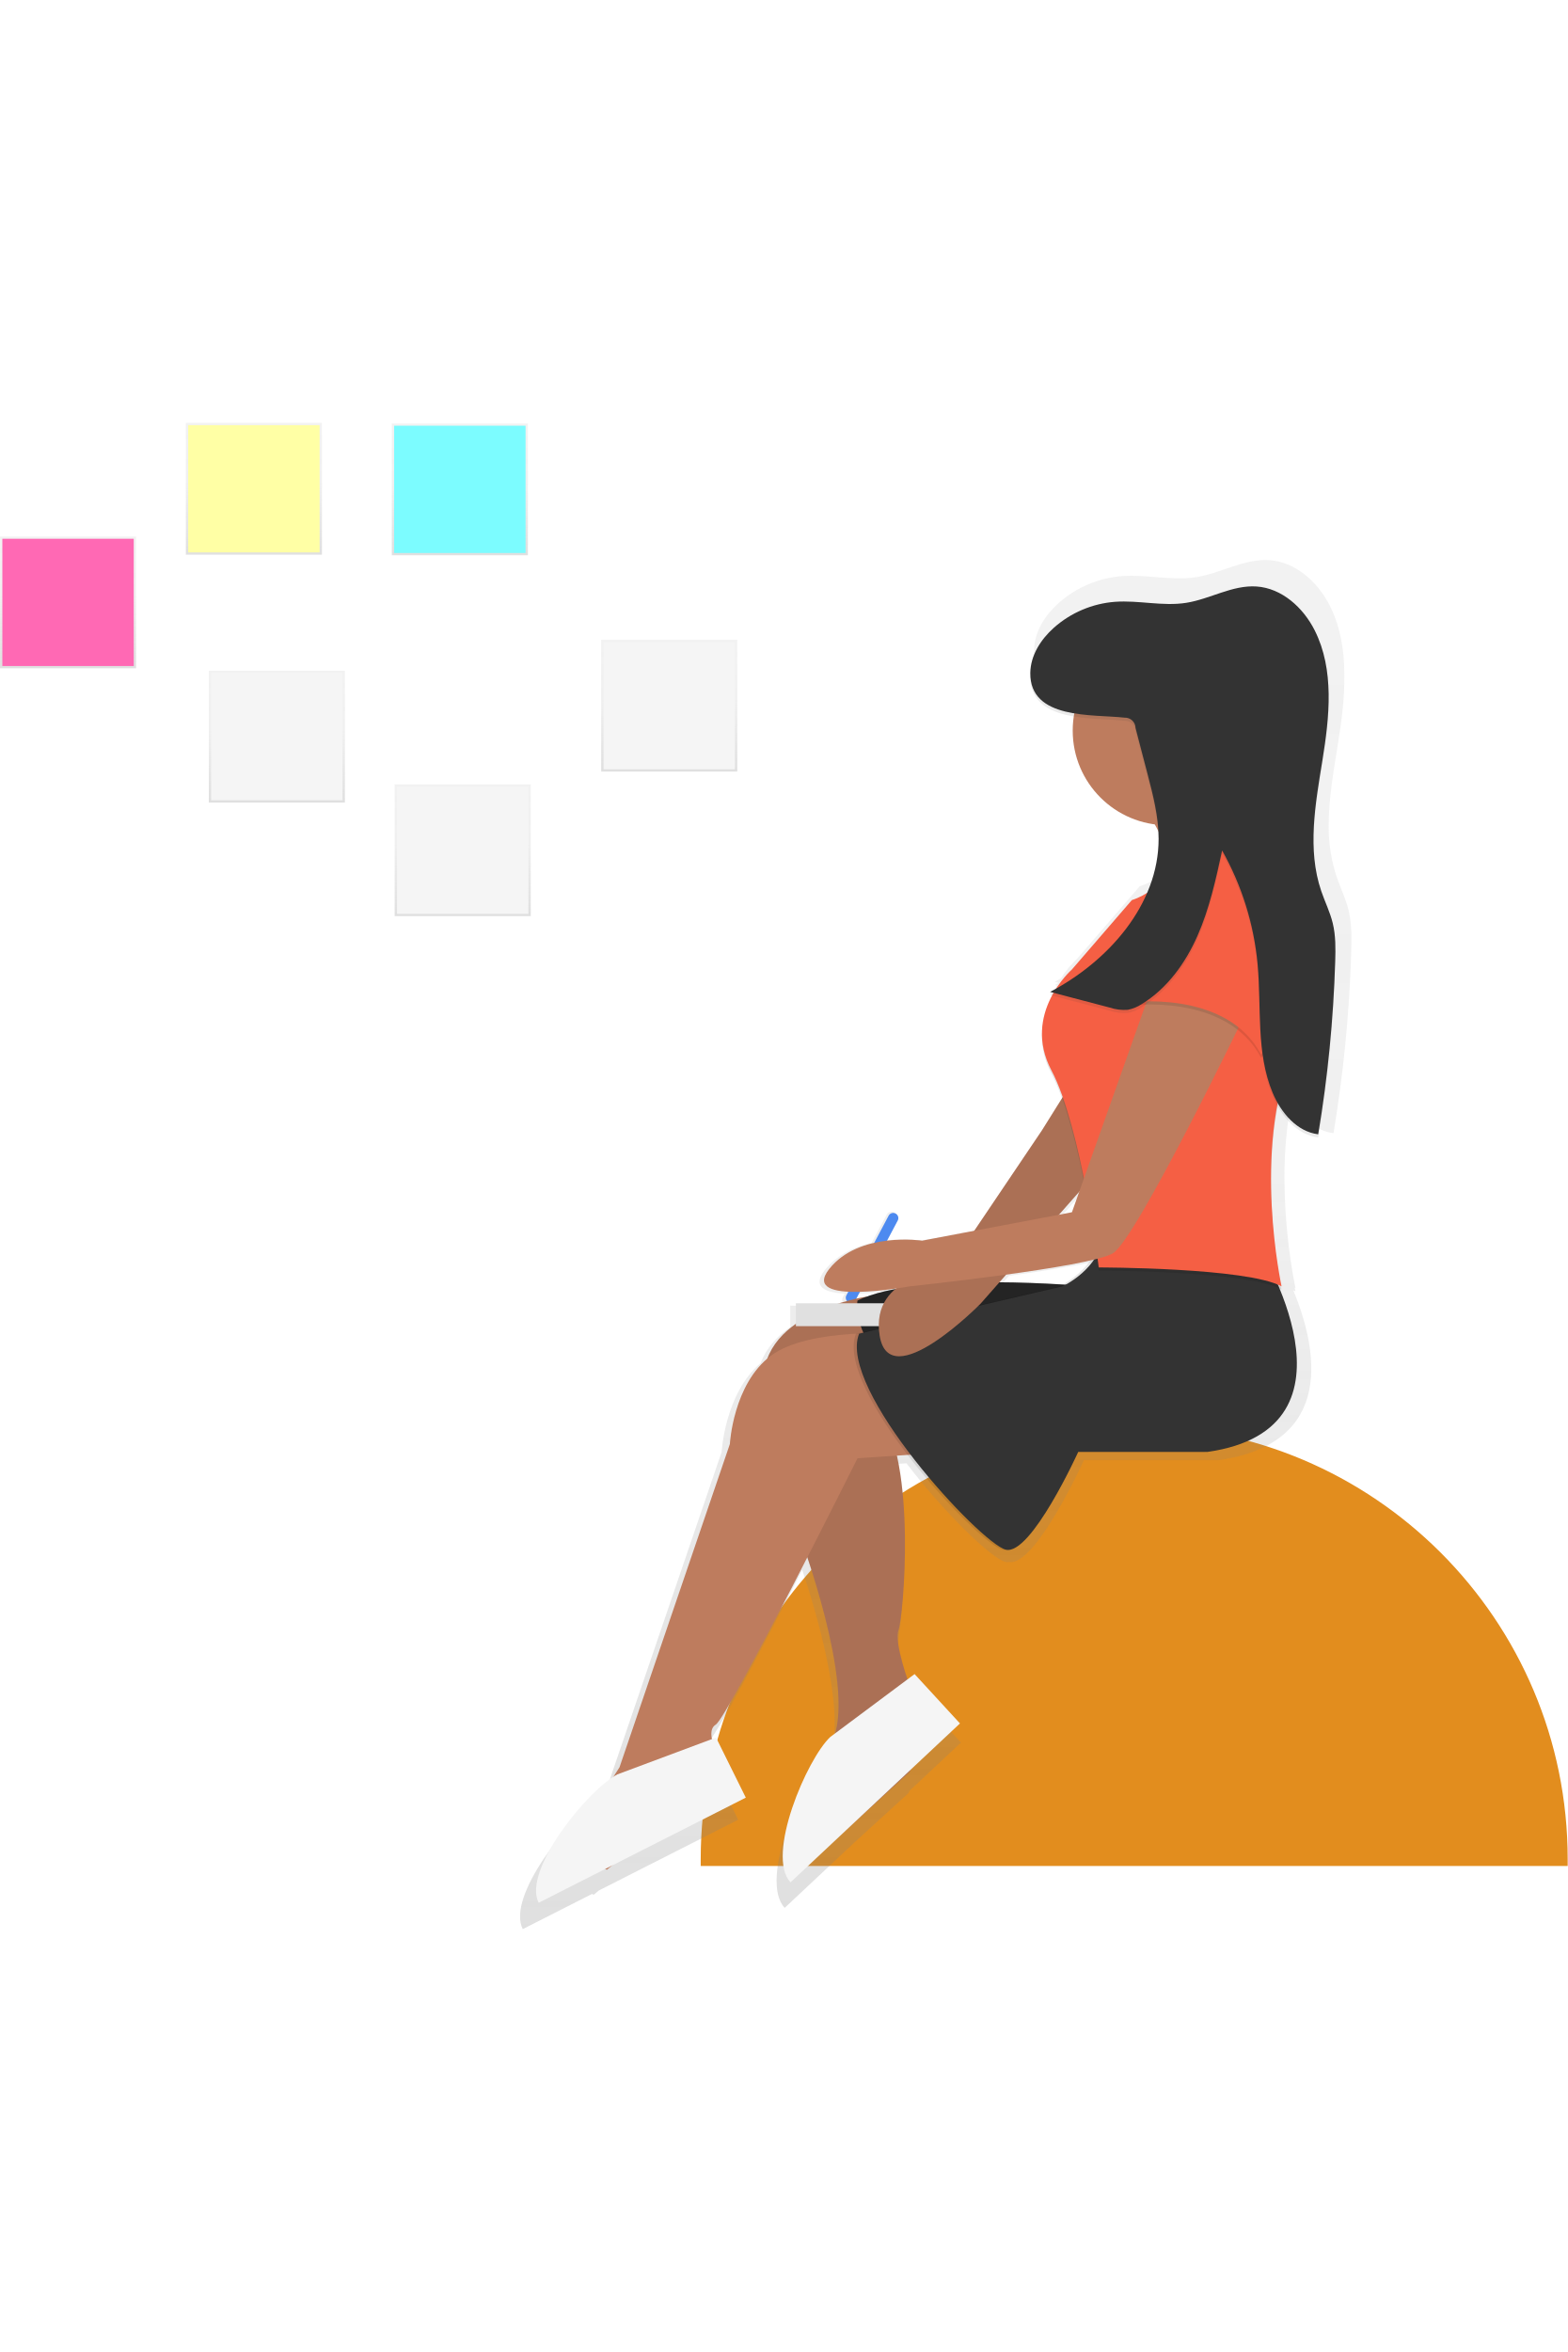
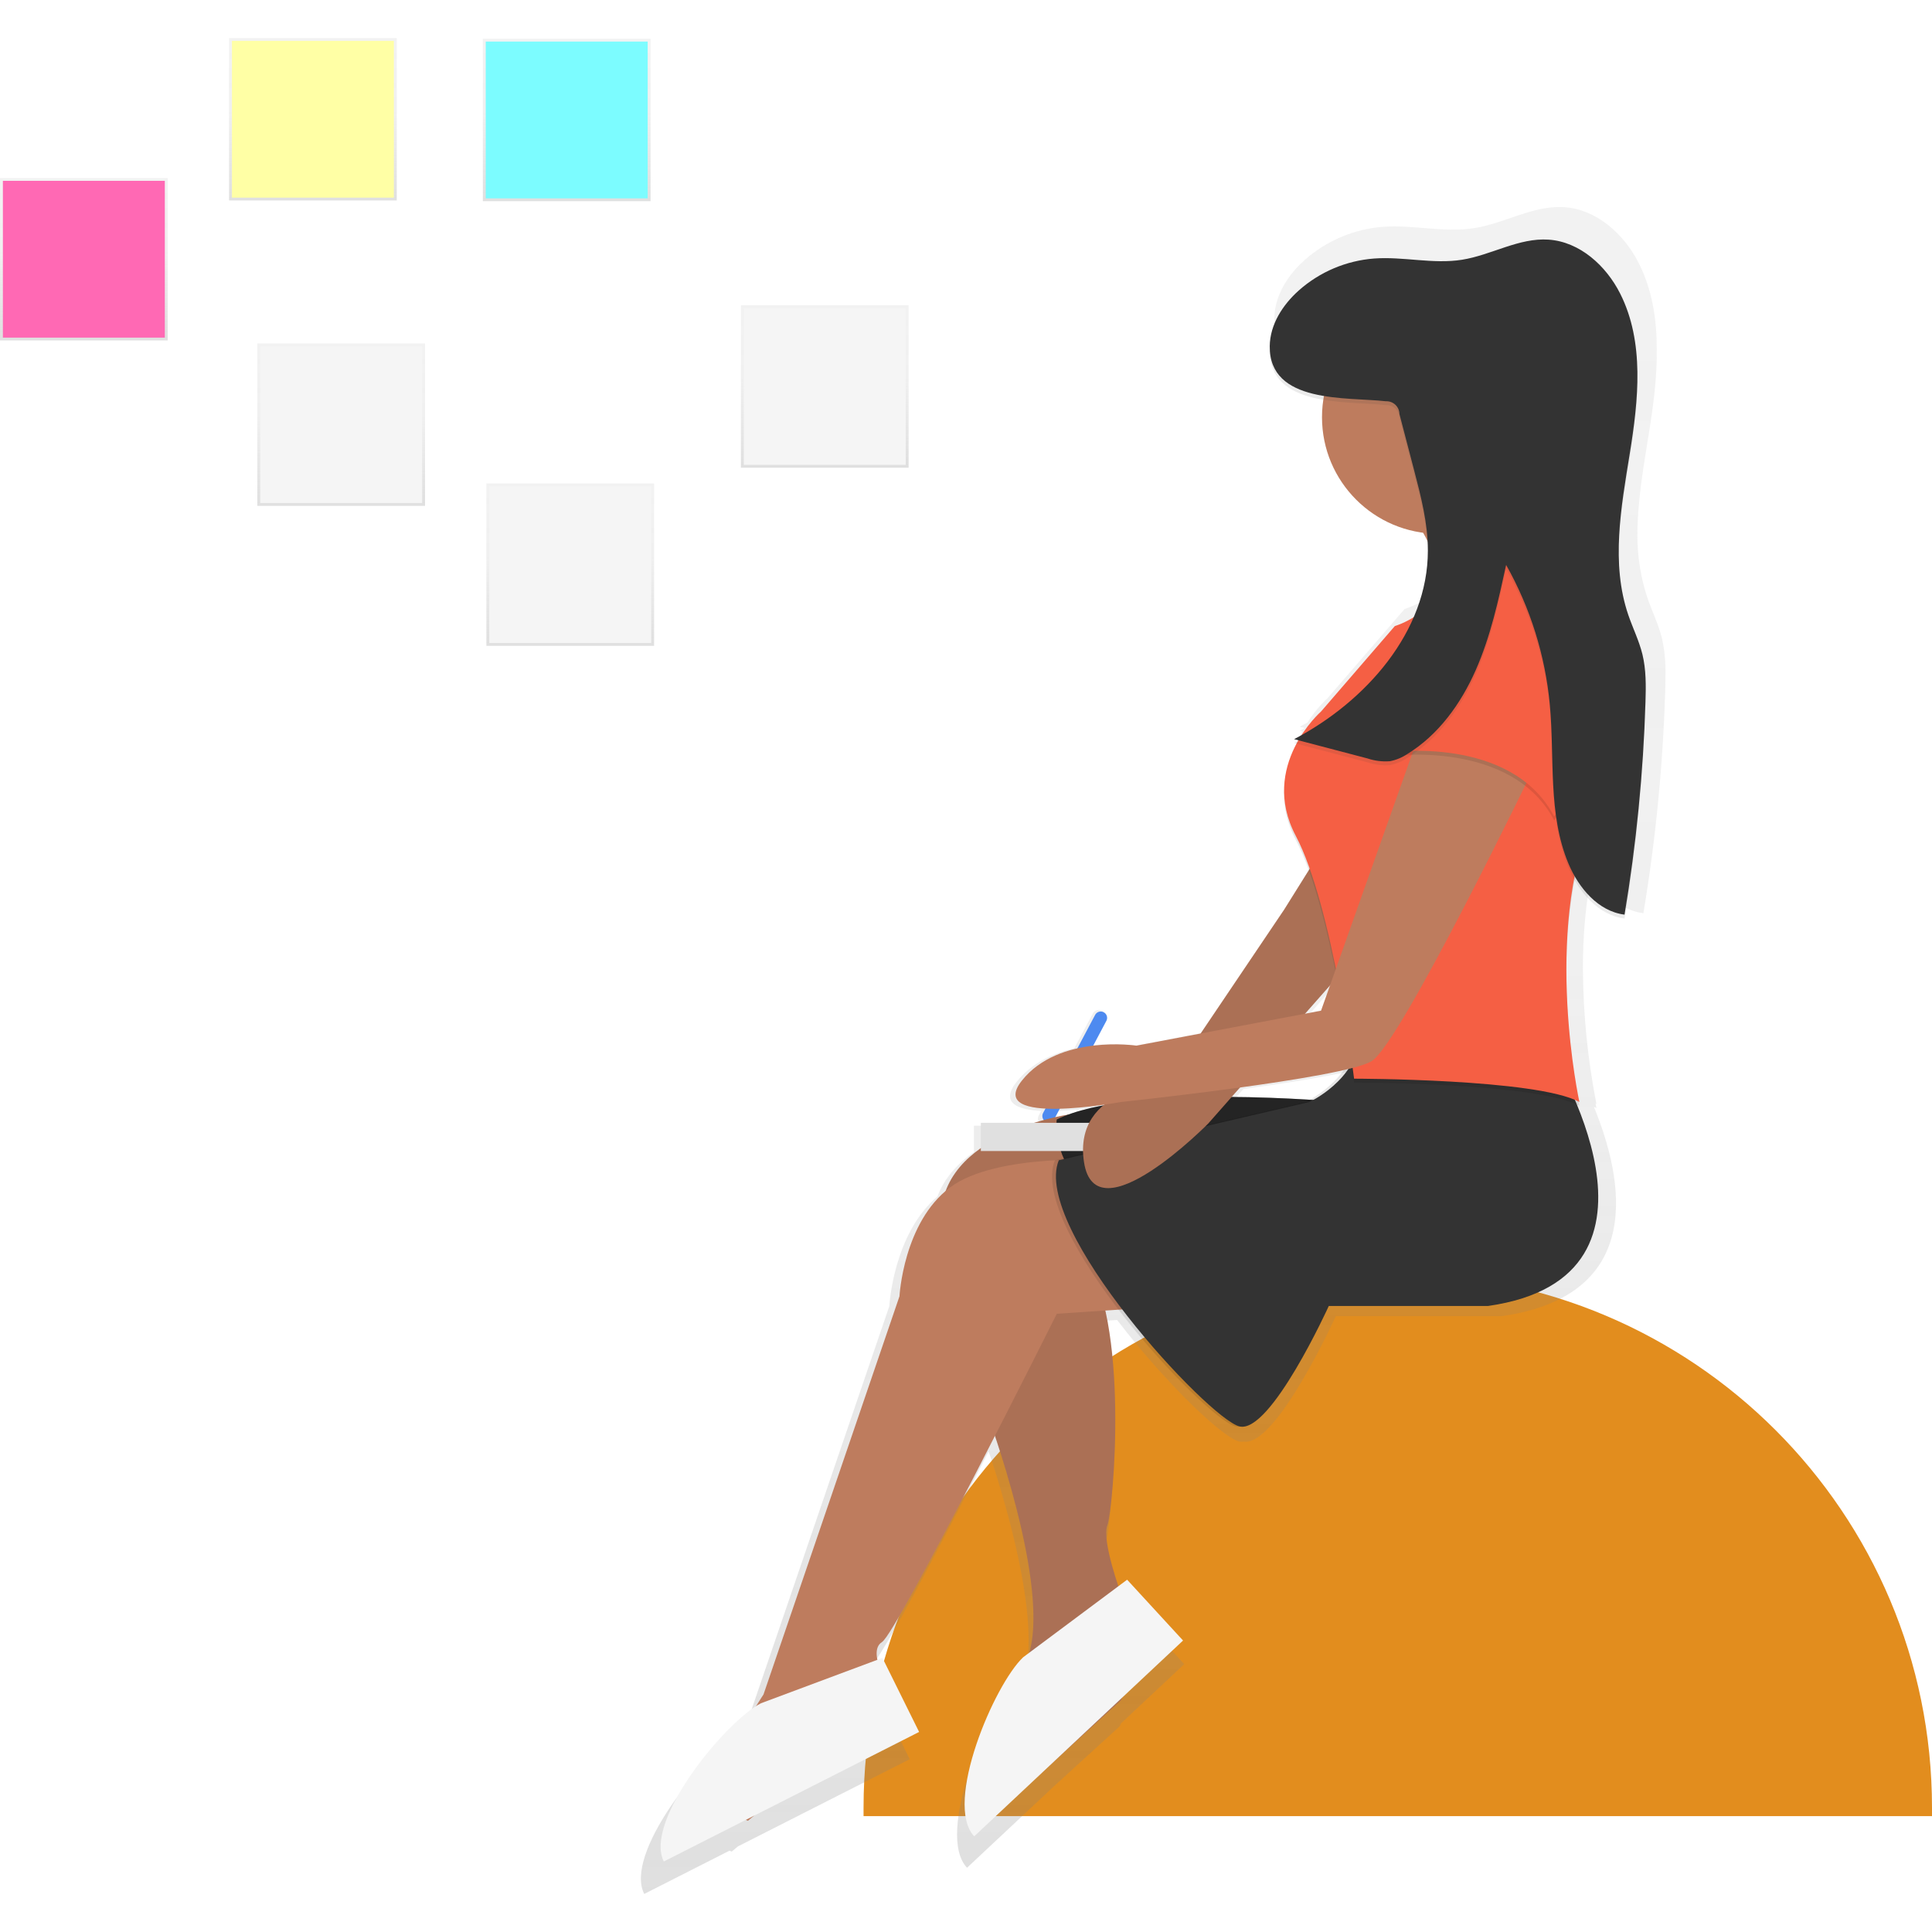
- <svg xmlns="http://www.w3.org/2000/svg" xmlns:xlink="http://www.w3.org/1999/xlink" id="b4ba6a13-192d-4e96-bcc5-40ea44a2cfa7" data-name="Layer 1" width="200" height="300" viewBox="0 0 584.056 561.042">
+ <svg xmlns="http://www.w3.org/2000/svg" xmlns:xlink="http://www.w3.org/1999/xlink" id="b4ba6a13-192d-4e96-bcc5-40ea44a2cfa7" data-name="Layer 1" width="100" height="100" viewBox="0 0 584.056 561.042">
  <defs>
    <linearGradient id="b9f26670-a054-47e0-b547-d63dd4bba499" x1="103.144" y1="141.415" x2="103.144" y2="92.326" gradientUnits="userSpaceOnUse">
      <stop offset="0" stop-color="gray" stop-opacity="0.25" />
      <stop offset="0.535" stop-color="gray" stop-opacity="0.12" />
      <stop offset="1" stop-color="gray" stop-opacity="0.1" />
    </linearGradient>
    <linearGradient id="fda278c0-f004-4f31-a08f-9ec9a798ec33" x1="172.388" y1="183.731" x2="172.388" y2="134.642" xlink:href="#b9f26670-a054-47e0-b547-d63dd4bba499" />
    <linearGradient id="f67aa2b7-cb27-460f-a466-f98060ba594a" x1="249.327" y1="129.874" x2="249.327" y2="80.785" xlink:href="#b9f26670-a054-47e0-b547-d63dd4bba499" />
    <linearGradient id="be4a3ce0-b0a5-48d5-b804-ddb9be0ae4c0" x1="171.32" y1="49.302" x2="171.32" y2="0.214" xlink:href="#b9f26670-a054-47e0-b547-d63dd4bba499" />
    <linearGradient id="a3fa23d5-1a43-4f1f-9282-9d91364efc6f" x1="94.595" y1="49.089" x2="94.595" y2="0" xlink:href="#b9f26670-a054-47e0-b547-d63dd4bba499" />
    <linearGradient id="abfe9611-1bc1-4024-84cf-bcf073d6939b" x1="25.351" y1="91.405" x2="25.351" y2="42.316" xlink:href="#b9f26670-a054-47e0-b547-d63dd4bba499" />
    <linearGradient id="e0ca0a80-8143-4172-ae1f-6453e4098dea" x1="656.583" y1="730.521" x2="656.583" y2="220.557" xlink:href="#b9f26670-a054-47e0-b547-d63dd4bba499" />
  </defs>
  <path d="M422.556,373.521h0A161.5,161.5,0,0,1,584.056,535.021v2.5a0,0,0,0,1,0,0h-323a0,0,0,0,1,0,0V535.021A161.5,161.5,0,0,1,422.556,373.521Z" fill="#e28d1e" />
  <rect x="77.793" y="92.326" width="50.701" height="49.089" fill="url(#b9f26670-a054-47e0-b547-d63dd4bba499)" />
  <rect x="78.666" y="93.171" width="48.955" height="47.398" fill="#f5f5f5" />
  <rect x="147.038" y="134.642" width="50.701" height="49.089" fill="url(#fda278c0-f004-4f31-a08f-9ec9a798ec33)" />
  <rect x="147.911" y="135.487" width="48.955" height="47.398" fill="#f5f5f5" />
  <rect x="223.976" y="80.785" width="50.701" height="49.089" fill="url(#f67aa2b7-cb27-460f-a466-f98060ba594a)" />
  <rect x="224.849" y="81.631" width="48.955" height="47.398" fill="#f5f5f5" />
  <rect x="145.969" y="0.214" width="50.701" height="49.089" fill="url(#be4a3ce0-b0a5-48d5-b804-ddb9be0ae4c0)" />
  <rect x="146.842" y="1.059" width="48.955" height="47.398" fill="#7cfcff" />
  <rect x="69.245" width="50.701" height="49.089" fill="url(#a3fa23d5-1a43-4f1f-9282-9d91364efc6f)" />
  <rect x="70.118" y="0.845" width="48.955" height="47.398" fill="#ffffa5" />
  <rect y="42.316" width="50.701" height="49.089" fill="url(#abfe9611-1bc1-4024-84cf-bcf073d6939b)" />
  <rect x="0.873" y="43.161" width="48.955" height="47.398" fill="#ff69b4" />
  <path d="M810.408,351.006c-1.04-4.26-3.018-8.225-4.437-12.374a60.064,60.064,0,0,1-3.005-18.589c-.018-10.259,1.804-20.73,3.449-30.911,1.369-8.472,2.545-17.271,2.405-25.865-.019-8.948-1.388-17.704-5.398-25.668-4.428-8.797-12.716-16.333-22.542-16.993-9.339-.627-17.957,4.857-27.201,6.326-9.114,1.448-18.424-1.064-27.627-.388a40.314,40.314,0,0,0-23.683,10.039c-5.055,4.51-9.059,10.723-9.136,17.497-.003.254.016.489.023.734-.006.163-.021.324-.023.487-.117,10.388,7.764,14.111,16.84,15.653a36.657,36.657,0,0,0,31.398,41.805q.658,1.187,1.283,2.434c.102,1.279.168,2.561.181,3.847a53.044,53.044,0,0,1-4.436,20.262,26.273,26.273,0,0,1-5.933,2.795l-23.209,26.873a38.088,38.088,0,0,0-6.128,7.42q-1.161.652-2.333,1.27.673.177,1.346.353c-.038.066-.075.135-.113.201-.41.223-.82.45-1.232.667l.751.197a31.188,31.188,0,0,0-3.893,15.587,29.93,29.93,0,0,0,3.663,14.615,76.115,76.115,0,0,1,4.105,9.556l-7.77,12.432-26.246,38.931L651.335,474.023a56.523,56.523,0,0,0-13.601-.007l4.163-7.849a2,2,0,1,0-3.592-1.761l-5.553,10.47c-6.288,1.428-12.869,4.353-17.451,10.141-4.977,6.287.048,8.415,7.408,8.797l-.766,1.445a1.997,1.997,0,0,0,.247,2.138c-.944.259-1.951.554-2.999.884h-16.784v7.95c-4.809,3.387-8.939,7.785-11.04,13.445-13.396,11.357-14.543,33.136-14.543,33.136L534.069,678.016s-.929,1.393-2.327,3.648c-11.748,7.45-35.154,36.755-29.013,48.857v0l25.78-13.081c.421.177.673.275.673.275l1.878-1.57,51.935-26.352-11.531-23.278-1.596.596c-.47-2.338-.279-4.501,1.456-5.585,2.833-1.771,20.866-36.199,35.517-64.813,5.122,15.298,15.801,50.872,10.79,68.159L615.721,666.297c-9.066,8.5-25.111,45.961-15.407,56.312v0l26.059-24.431,20.076-18.33.385-.853,19.144-17.948-17.584-19.122-2.745,2.047c-1.591-4.697-4.886-15.332-3.475-19.094,1.442-3.845,5.143-41.651-.632-67.589l4.14-.276c14.369,18.761,31.738,35.45,36.803,36.716a3.838,3.838,0,0,0,1.518.053c9.841,1.581,27.798-37.92,27.798-37.92H761.882c44.09-6.299,36.793-41.755,27.927-63.299.272.128.534.258.778.391,0,0-.104-.475-.277-1.363.092.047.189.094.277.142a218.154,218.154,0,0,1-4.088-41.132,154.148,154.148,0,0,1,2.587-28.663c3.48,6.102,8.863,11.255,15.696,12.11a499.595,499.595,0,0,0,6.582-66.981c.048-1.586.083-3.178.077-4.768A45.696,45.696,0,0,0,810.408,351.006ZM681.262,490.142l2.609-2.959c12.044-1.654,24.381-3.583,32.613-5.478a33.41,33.41,0,0,1-10.651,9.32C699.579,490.638,690.831,490.221,681.262,490.142Zm30.914-35.057L709.357,463.029l-5.026.952ZM627.211,493.857a127.419,127.419,0,0,0,13.981-1.283c-.093.076-.184.154-.275.232a68.098,68.098,0,0,0-11.063,2.899l-0-0s-1.55.224-4.039.786Z" transform="translate(-307.9719 -169.4789)" fill="url(#e0ca0a80-8143-4172-ae1f-6453e4098dea)" />
  <path d="M624.155,497.074h0a1.923,1.923,0,0,1-.88-2.574l15.734-29.666a1.923,1.923,0,0,1,2.574-.88h0a1.923,1.923,0,0,1,.88,2.574l-15.734,29.666A1.923,1.923,0,0,1,624.155,497.074Z" transform="translate(-307.9719 -169.4789)" fill="#4d8af0" />
  <path d="M630.882,494.929s-42.77,6.166-38.072,35.53l13.507,54.616s19.967,53.441,12.333,73.995c0,0-7.634,32.887-15.269,31.712s16.443,5.873,16.443,5.873l27.014-24.665,8.222-18.205s2.349-5.285-8.222-14.094c0,0-5.873-15.856-4.111-20.554s7.036-62.136-7.346-81.866Z" transform="translate(-307.9719 -169.4789)" fill="#be7c5e" />
  <path d="M630.882,494.929s-42.77,6.166-38.072,35.53l13.507,54.616s19.967,53.441,12.333,73.995c0,0-7.634,32.887-15.269,31.712s16.443,5.873,16.443,5.873l27.014-24.665,8.222-18.205s2.349-5.285-8.222-14.094c0,0-5.873-15.856-4.111-20.554s7.036-62.136-7.346-81.866Z" transform="translate(-307.9719 -169.4789)" opacity="0.1" />
  <path d="M602.479,713.105l63.137-59.193L648.708,635.526l-31.415,23.433c-8.717,8.173-24.145,44.193-14.814,54.146Z" transform="translate(-307.9719 -169.4789)" fill="#f5f5f5" />
  <path d="M713.2,491.112s-63.425-5.873-85.741,5.285c0,0-1.762,9.396,7.634,20.554S713.2,491.112,713.2,491.112Z" transform="translate(-307.9719 -169.4789)" fill="#333" />
  <path d="M713.2,491.112s-63.425-5.873-85.741,5.285c0,0-1.762,9.396,7.634,20.554S713.2,491.112,713.2,491.112Z" transform="translate(-307.9719 -169.4789)" opacity="0.3" />
  <rect x="296.518" y="327.927" width="61.056" height="8.527" fill="#e0e0e0" />
  <path d="M643.315,508.73s-34.061-2.349-48.156,8.222-15.269,32.887-15.269,32.887l-41.108,120.389s-12.78,19.127-14.682,30.538c-.587,3.524,9.983,7.634,9.983,7.634l35.823-29.95,7.047-9.983s-7.047-11.158-2.349-14.094,52.854-99.248,52.854-99.248l61.663-4.111Z" transform="translate(-307.9719 -169.4789)" fill="#be7c5e" />
  <path d="M775.45,475.843s42.87,68.123-18.792,76.932H708.502S690.884,591.534,681.487,589.185s-62.837-59.901-54.616-80.455l75.757-17.618s14.094-6.46,15.269-19.38Z" transform="translate(-307.9719 -169.4789)" opacity="0.1" />
  <path d="M776.624,475.843s42.87,68.123-18.792,76.932H709.676S692.058,591.534,682.662,589.185s-62.837-59.901-54.616-80.455l75.757-17.618s14.094-6.46,15.269-19.38Z" transform="translate(-307.9719 -169.4789)" fill="#333" />
  <path d="M508.648,720.712l77.179-39.161L574.74,659.169l-36.718,13.706c-10.656,5.407-35.547,35.671-29.374,47.837Z" transform="translate(-307.9719 -169.4789)" fill="#f5f5f5" />
  <path d="M710.851,409.482,696.169,432.973l-35.236,52.267s-28.776,1.175-25.252,24.078,37.585-11.745,37.585-11.745l56.965-64.599Z" transform="translate(-307.9719 -169.4789)" fill="#be7c5e" />
  <path d="M710.851,409.482,696.169,432.973l-35.236,52.267s-28.776,1.175-25.252,24.078,37.585-11.745,37.585-11.745l56.965-64.599Z" transform="translate(-307.9719 -169.4789)" opacity="0.1" />
  <circle cx="434.885" cy="114.622" r="35.236" fill="#be7c5e" />
  <path d="M725.532,302.6s31.125,28.189,13.507,56.965,43.458-19.38,43.458-19.38-21.142-35.236-16.443-56.377Z" transform="translate(-307.9719 -169.4789)" fill="#be7c5e" />
  <path d="M749.023,331.963s-8.222,12.92-19.38,16.443l-22.316,25.84s-18.792,16.443-7.634,37.585,17.618,73.408,17.618,73.408,55.203,0,68.123,7.047c0,0-11.158-51.092,4.111-86.915s-11.745-85.153-11.745-85.153Z" transform="translate(-307.9719 -169.4789)" opacity="0.1" />
  <path d="M749.023,330.789s-8.222,12.92-19.38,16.443l-22.316,25.84s-18.792,16.443-7.634,37.585,17.618,73.408,17.618,73.408,55.203,0,68.123,7.047c0,0-11.158-51.092,4.111-86.915s-11.745-85.153-11.745-85.153Z" transform="translate(-307.9719 -169.4789)" fill="#f55f44" />
  <path d="M771.926,389.515s-40.521,83.979-49.33,89.264-75.757,12.333-75.757,12.333-41.108,7.634-29.95-6.46,34.649-10.571,34.649-10.571l55.79-10.571,32.3-91.026Z" transform="translate(-307.9719 -169.4789)" fill="#be7c5e" />
  <path d="M753.721,349.581s-32.3,19.38-25.84,36.998c0,0,36.998-5.285,49.917,19.38,0,0,20.554-22.903,4.698-47.568C782.497,358.39,773.688,342.534,753.721,349.581Z" transform="translate(-307.9719 -169.4789)" opacity="0.1" />
  <path d="M753.721,348.407s-32.3,19.38-25.84,36.998c0,0,36.998-5.285,49.917,19.38,0,0,20.554-22.903,4.698-47.568C782.497,357.216,773.688,341.359,753.721,348.407Z" transform="translate(-307.9719 -169.4789)" fill="#f55f44" />
  <path d="M726.935,280.451a3.912,3.912,0,0,1,4.095,3.86q2.202,8.429,4.404,16.858c2.094,8.014,4.202,16.136,4.196,24.42-.015,24.499-18.744,45.63-40.438,57.013l22.202,5.832a17.145,17.145,0,0,0,6.743.836,14.191,14.191,0,0,0,5.261-2.171c9.438-5.781,16.208-15.202,20.68-25.326s6.853-21.026,9.206-31.841a106.12,106.12,0,0,1,13.21,42.242c1.492,16.131-.623,33.057,5.614,48.008,3.089,7.405,9.011,14.468,16.973,15.464a480.379,480.379,0,0,0,6.329-64.404c.146-4.78.214-9.625-.92-14.271-.999-4.096-2.902-7.909-4.266-11.898-5.319-15.551-2.195-32.546.427-48.77s4.513-33.696-2.878-48.376c-4.258-8.459-12.227-15.704-21.675-16.339-8.98-.603-17.266,4.67-26.155,6.083-8.763,1.393-17.715-1.023-26.564-.373a38.764,38.764,0,0,0-22.772,9.653c-4.86,4.337-8.71,10.31-8.784,16.824C691.625,281.303,715.11,279.104,726.935,280.451Z" transform="translate(-307.9719 -169.4789)" fill="#333" opacity="0.1" />
  <path d="M726.935,279.276a3.912,3.912,0,0,1,4.095,3.86q2.202,8.429,4.404,16.858c2.094,8.014,4.202,16.136,4.196,24.42-.015,24.499-18.744,45.63-40.438,57.013l22.202,5.832a17.145,17.145,0,0,0,6.743.836,14.191,14.191,0,0,0,5.261-2.171c9.438-5.781,16.208-15.202,20.68-25.326s6.853-21.026,9.206-31.841a106.12,106.12,0,0,1,13.21,42.242c1.492,16.131-.623,33.057,5.614,48.008,3.089,7.405,9.011,14.468,16.973,15.464a480.378,480.378,0,0,0,6.329-64.404c.146-4.78.214-9.625-.92-14.271-.999-4.096-2.902-7.909-4.266-11.898-5.319-15.551-2.195-32.546.427-48.77s4.513-33.696-2.878-48.376c-4.258-8.459-12.227-15.704-21.675-16.339-8.98-.603-17.266,4.67-26.155,6.083-8.763,1.393-17.715-1.023-26.564-.373a38.764,38.764,0,0,0-22.772,9.653c-4.86,4.337-8.71,10.31-8.784,16.824C691.625,280.129,715.11,277.93,726.935,279.276Z" transform="translate(-307.9719 -169.4789)" fill="#333" />
</svg>
